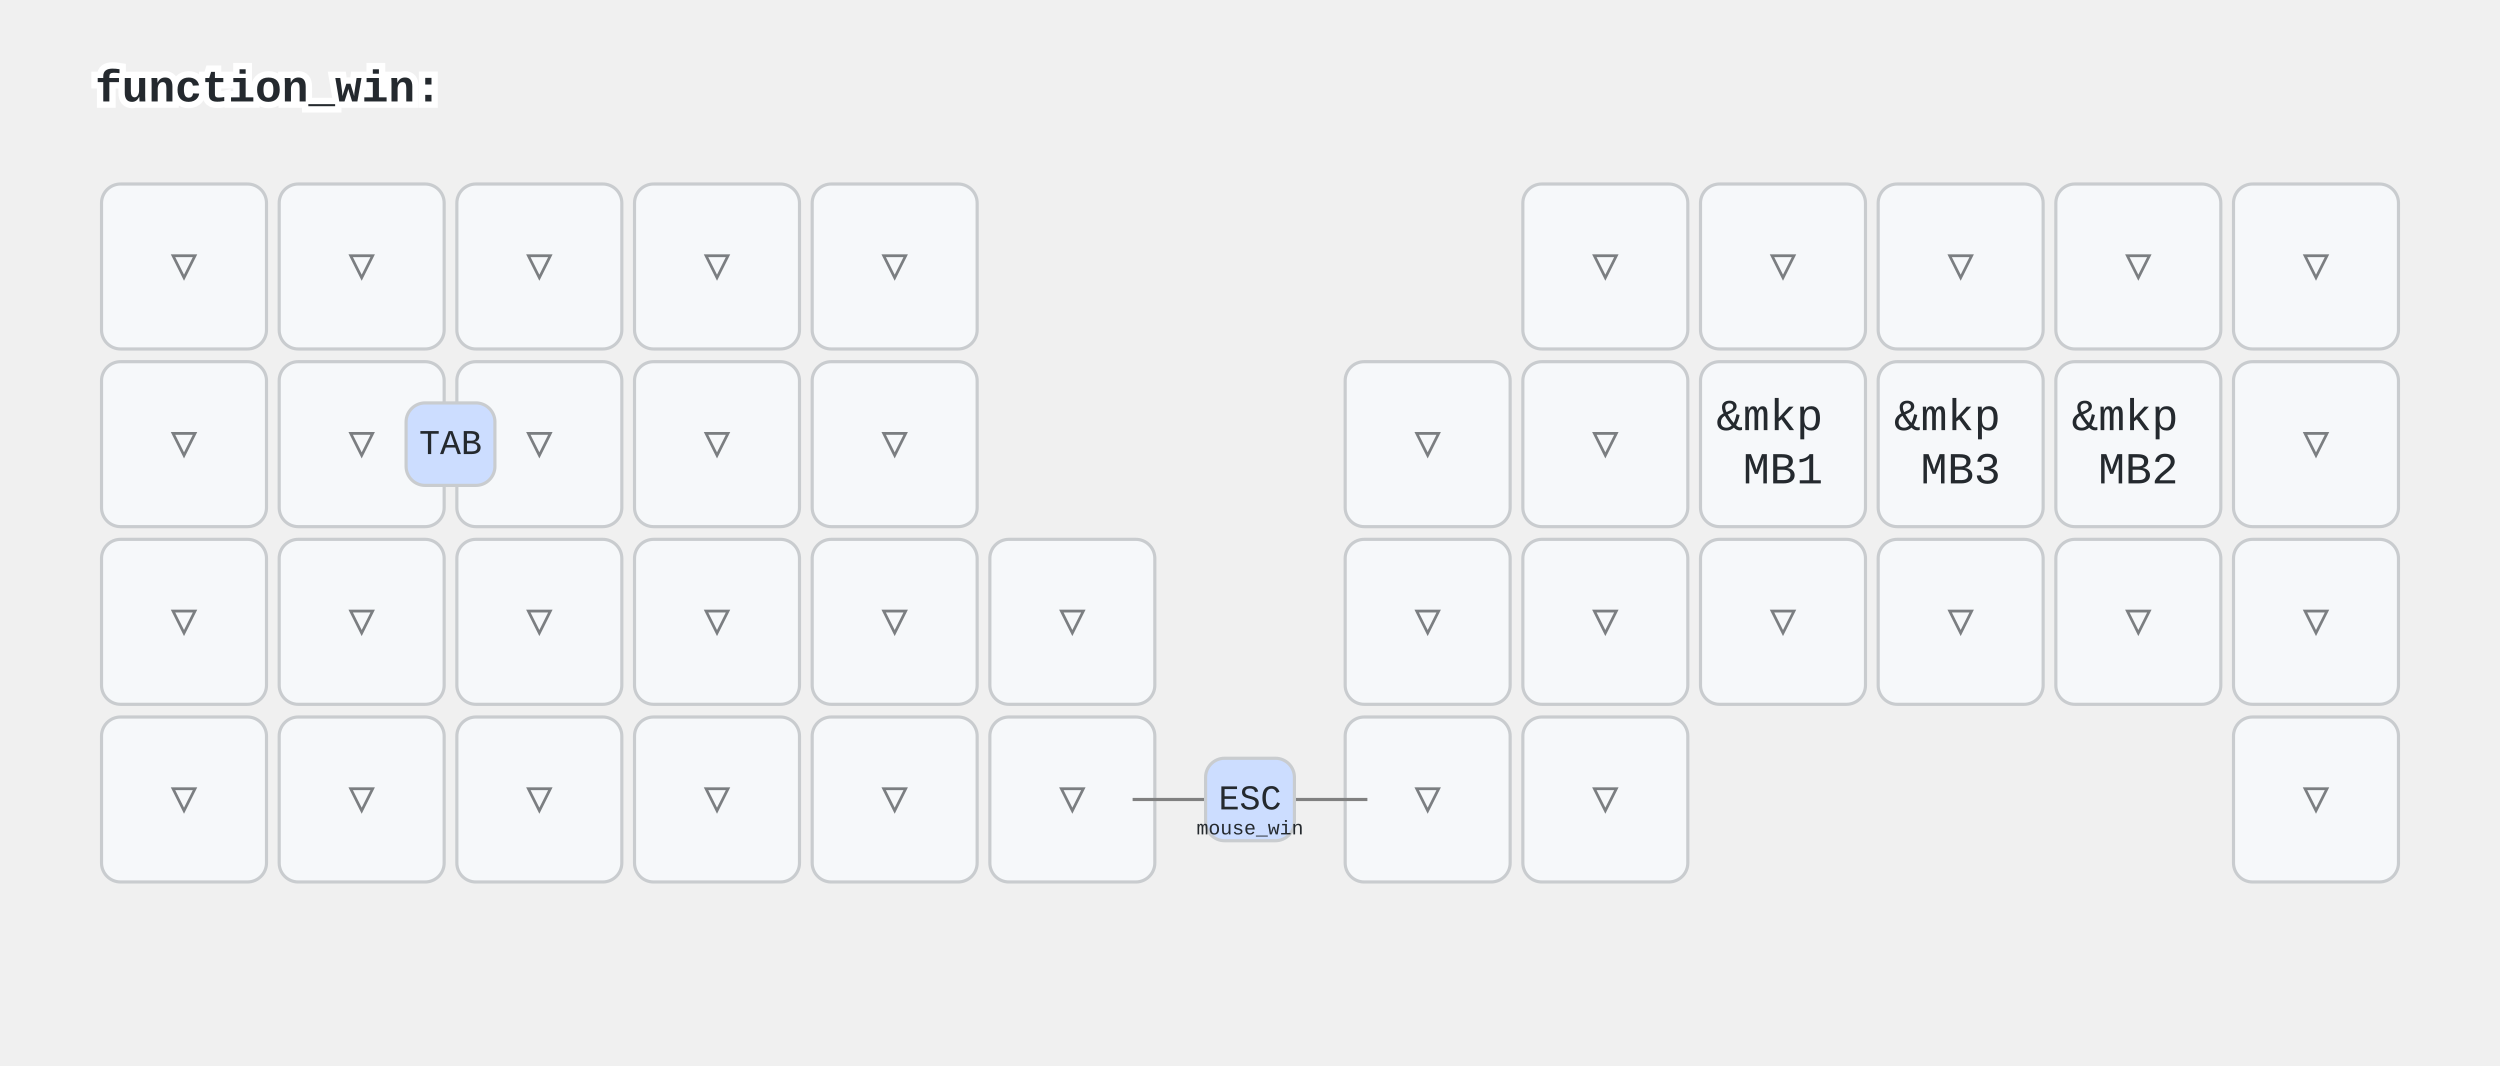
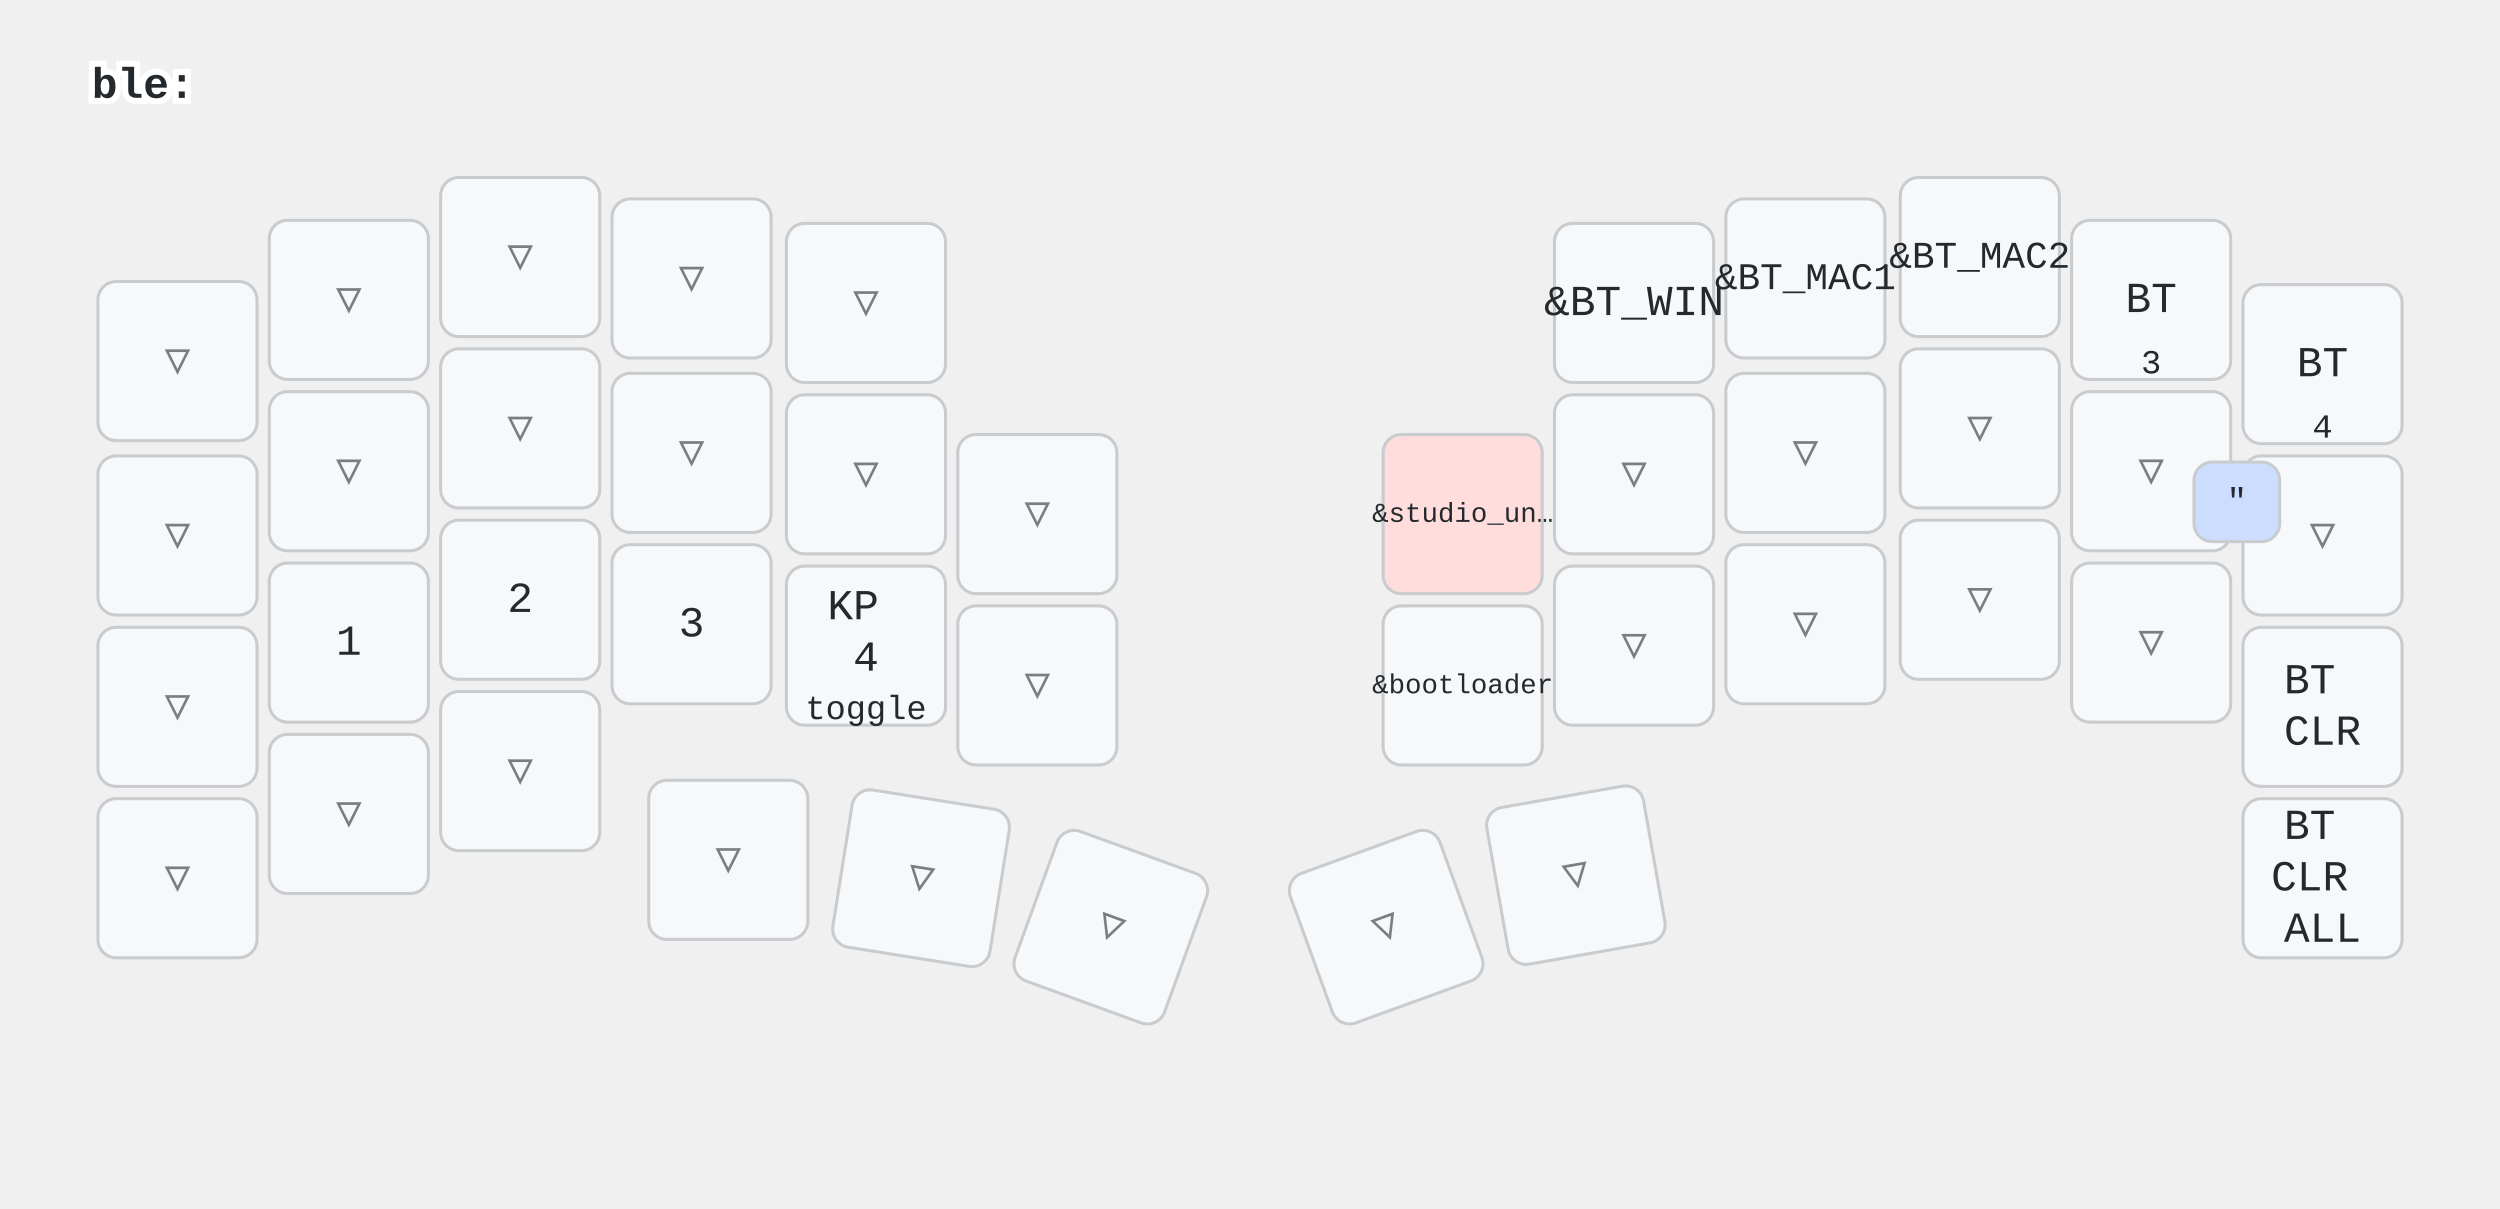
- <svg xmlns="http://www.w3.org/2000/svg" width="788" height="336" viewBox="0 0 788 336" class="keymap">
+ <svg xmlns="http://www.w3.org/2000/svg" width="817" height="395" viewBox="0 0 817 395" class="keymap">
  <style>/* inherit to force styles through use tags */
svg path {
    fill: inherit;
}

/* font and background color specifications */
svg.keymap {
    font-family: SFMono-Regular,Consolas,Liberation Mono,Menlo,monospace;
    font-size: 14px;
    font-kerning: normal;
    text-rendering: optimizeLegibility;
    fill: #24292e;
}

/* default key styling */
rect.key {
    fill: #f6f8fa;
}

rect.key, rect.combo {
    stroke: #c9cccf;
    stroke-width: 1;
}

/* default key side styling, only used is draw_key_sides is set */
rect.side {
    filter: brightness(90%);
}

/* color accent for combo boxes */
rect.combo, rect.combo-separate {
    fill: #cdf;
}

/* color accent for held keys */
rect.held, rect.combo.held {
    fill: #fdd;
}

/* color accent for ghost (optional) keys */
rect.ghost, rect.combo.ghost {
    stroke-dasharray: 4, 4;
    stroke-width: 2;
}

text {
    text-anchor: middle;
    dominant-baseline: middle;
}

/* styling for layer labels */
text.label {
    font-weight: bold;
    text-anchor: start;
    stroke: white;
    stroke-width: 4;
    paint-order: stroke;
}

/* styling for optional footer */
text.footer {
    text-anchor: end;
    dominant-baseline: auto;
    stroke: white;
    stroke-width: 4;
    paint-order: stroke;
}

/* styling for combo tap, and key non-tap label text */
text.combo, text.hold, text.shifted, text.left, text.right, text.tl, text.tr, text.bl, text.br {
    font-size: 11px;
}

text.hold, text.bl, text.br {
    text-anchor: middle;
    dominant-baseline: auto;
}

text.shifted, text.tl, text.tr {
    text-anchor: middle;
    dominant-baseline: hanging;
}

text.left, text.tl, text.bl {
    text-anchor: start;
}

text.right, text.tr, text.br {
    text-anchor: end;
}

text.layer-activator {
    text-decoration: underline;
}

/* styling for hold/shifted label text in combo box */
text.combo.hold, text.combo.shifted, text.combo.left, text.combo.right {
    font-size: 8px;
}

/* lighter symbol for transparent keys */
text.trans {
    fill: #7b7e81;
}

/* styling for combo dendrons */
path.combo {
    stroke-width: 1;
    stroke: gray;
    fill: none;
}

/* Start Tabler Icons Cleanup */
/* cannot use height/width with glyphs */
.icon-tabler &gt; path {
    fill: inherit;
    stroke: inherit;
    stroke-width: 2;
}
/* hide tabler's default box */
.icon-tabler &gt; path[stroke="none"][fill="none"] {
    visibility: hidden;
}
/* End Tabler Icons Cleanup */
</style>
-   <g transform="translate(30, 0)" class="layer-function_win">
-     <text x="0" y="28" class="label" id="function_win">function_win:</text>
+   <g transform="translate(30, 0)" class="layer-ble">
+     <text x="0" y="28" class="label" id="ble">ble:</text>
    <g transform="translate(0, 56)">
-       <g transform="translate(28, 28)" class="key trans keypos-0">
-         <rect rx="6" ry="6" x="-26" y="-26" width="52" height="52" class="key trans" />
-         <text x="0" y="0" class="key trans tap">▽</text>
-       </g>
-       <g transform="translate(84, 28)" class="key trans keypos-1">
+       <g transform="translate(28, 62)" class="key trans keypos-0">
+         <rect rx="6" ry="6" x="-26" y="-26" width="52" height="52" class="key trans" />
+         <text x="0" y="0" class="key trans tap">▽</text>
+       </g>
+       <g transform="translate(84, 42)" class="key trans keypos-1">
        <rect rx="6" ry="6" x="-26" y="-26" width="52" height="52" class="key trans" />
        <text x="0" y="0" class="key trans tap">▽</text>
      </g>
      <g transform="translate(140, 28)" class="key trans keypos-2">
        <rect rx="6" ry="6" x="-26" y="-26" width="52" height="52" class="key trans" />
        <text x="0" y="0" class="key trans tap">▽</text>
      </g>
-       <g transform="translate(196, 28)" class="key trans keypos-3">
-         <rect rx="6" ry="6" x="-26" y="-26" width="52" height="52" class="key trans" />
-         <text x="0" y="0" class="key trans tap">▽</text>
-       </g>
-       <g transform="translate(252, 28)" class="key trans keypos-4">
-         <rect rx="6" ry="6" x="-26" y="-26" width="52" height="52" class="key trans" />
-         <text x="0" y="0" class="key trans tap">▽</text>
-       </g>
-       <g transform="translate(476, 28)" class="key trans keypos-5">
-         <rect rx="6" ry="6" x="-26" y="-26" width="52" height="52" class="key trans" />
-         <text x="0" y="0" class="key trans tap">▽</text>
-       </g>
-       <g transform="translate(532, 28)" class="key trans keypos-6">
-         <rect rx="6" ry="6" x="-26" y="-26" width="52" height="52" class="key trans" />
-         <text x="0" y="0" class="key trans tap">▽</text>
-       </g>
-       <g transform="translate(588, 28)" class="key trans keypos-7">
-         <rect rx="6" ry="6" x="-26" y="-26" width="52" height="52" class="key trans" />
-         <text x="0" y="0" class="key trans tap">▽</text>
-       </g>
-       <g transform="translate(644, 28)" class="key trans keypos-8">
-         <rect rx="6" ry="6" x="-26" y="-26" width="52" height="52" class="key trans" />
-         <text x="0" y="0" class="key trans tap">▽</text>
-       </g>
-       <g transform="translate(700, 28)" class="key trans keypos-9">
-         <rect rx="6" ry="6" x="-26" y="-26" width="52" height="52" class="key trans" />
-         <text x="0" y="0" class="key trans tap">▽</text>
-       </g>
-       <g transform="translate(28, 84)" class="key trans keypos-10">
-         <rect rx="6" ry="6" x="-26" y="-26" width="52" height="52" class="key trans" />
-         <text x="0" y="0" class="key trans tap">▽</text>
-       </g>
-       <g transform="translate(84, 84)" class="key trans keypos-11">
+       <g transform="translate(196, 35)" class="key trans keypos-3">
+         <rect rx="6" ry="6" x="-26" y="-26" width="52" height="52" class="key trans" />
+         <text x="0" y="0" class="key trans tap">▽</text>
+       </g>
+       <g transform="translate(253, 43)" class="key trans keypos-4">
+         <rect rx="6" ry="6" x="-26" y="-26" width="52" height="52" class="key trans" />
+         <text x="0" y="0" class="key trans tap">▽</text>
+       </g>
+       <g transform="translate(504, 43)" class="key keypos-5">
+         <rect rx="6" ry="6" x="-26" y="-26" width="52" height="52" class="key" />
+         <text x="0" y="0" class="key tap">&amp;BT_WIN</text>
+       </g>
+       <g transform="translate(560, 35)" class="key keypos-6">
+         <rect rx="6" ry="6" x="-26" y="-26" width="52" height="52" class="key" />
+         <text x="0" y="0" class="key tap">
+           <tspan style="font-size: 88%">&amp;BT_MAC1</tspan>
+         </text>
+       </g>
+       <g transform="translate(617, 28)" class="key keypos-7">
+         <rect rx="6" ry="6" x="-26" y="-26" width="52" height="52" class="key" />
+         <text x="0" y="0" class="key tap">
+           <tspan style="font-size: 88%">&amp;BT_MAC2</tspan>
+         </text>
+       </g>
+       <g transform="translate(673, 42)" class="key keypos-8">
+         <rect rx="6" ry="6" x="-26" y="-26" width="52" height="52" class="key" />
+         <text x="0" y="0" class="key tap">BT</text>
+         <text x="0" y="24" class="key hold">3</text>
+       </g>
+       <g transform="translate(729, 63)" class="key keypos-9">
+         <rect rx="6" ry="6" x="-26" y="-26" width="52" height="52" class="key" />
+         <text x="0" y="0" class="key tap">BT</text>
+         <text x="0" y="24" class="key hold">4</text>
+       </g>
+       <g transform="translate(28, 119)" class="key trans keypos-10">
+         <rect rx="6" ry="6" x="-26" y="-26" width="52" height="52" class="key trans" />
+         <text x="0" y="0" class="key trans tap">▽</text>
+       </g>
+       <g transform="translate(84, 98)" class="key trans keypos-11">
        <rect rx="6" ry="6" x="-26" y="-26" width="52" height="52" class="key trans" />
        <text x="0" y="0" class="key trans tap">▽</text>
      </g>
      <g transform="translate(140, 84)" class="key trans keypos-12">
        <rect rx="6" ry="6" x="-26" y="-26" width="52" height="52" class="key trans" />
        <text x="0" y="0" class="key trans tap">▽</text>
      </g>
-       <g transform="translate(196, 84)" class="key trans keypos-13">
-         <rect rx="6" ry="6" x="-26" y="-26" width="52" height="52" class="key trans" />
-         <text x="0" y="0" class="key trans tap">▽</text>
-       </g>
-       <g transform="translate(252, 84)" class="key trans keypos-14">
-         <rect rx="6" ry="6" x="-26" y="-26" width="52" height="52" class="key trans" />
-         <text x="0" y="0" class="key trans tap">▽</text>
-       </g>
-       <g transform="translate(420, 84)" class="key trans keypos-15">
-         <rect rx="6" ry="6" x="-26" y="-26" width="52" height="52" class="key trans" />
-         <text x="0" y="0" class="key trans tap">▽</text>
-       </g>
-       <g transform="translate(476, 84)" class="key trans keypos-16">
-         <rect rx="6" ry="6" x="-26" y="-26" width="52" height="52" class="key trans" />
-         <text x="0" y="0" class="key trans tap">▽</text>
-       </g>
-       <g transform="translate(532, 84)" class="key keypos-17">
-         <rect rx="6" ry="6" x="-26" y="-26" width="52" height="52" class="key" />
-         <text x="0" y="0" class="key tap">
-           <tspan x="0" dy="-0.6em">&amp;mkp</tspan>
-           <tspan x="0" dy="1.2em">MB1</tspan>
-         </text>
-       </g>
-       <g transform="translate(588, 84)" class="key keypos-18">
-         <rect rx="6" ry="6" x="-26" y="-26" width="52" height="52" class="key" />
-         <text x="0" y="0" class="key tap">
-           <tspan x="0" dy="-0.6em">&amp;mkp</tspan>
-           <tspan x="0" dy="1.2em">MB3</tspan>
-         </text>
-       </g>
-       <g transform="translate(644, 84)" class="key keypos-19">
-         <rect rx="6" ry="6" x="-26" y="-26" width="52" height="52" class="key" />
-         <text x="0" y="0" class="key tap">
-           <tspan x="0" dy="-0.6em">&amp;mkp</tspan>
-           <tspan x="0" dy="1.2em">MB2</tspan>
-         </text>
-       </g>
-       <g transform="translate(700, 84)" class="key trans keypos-20">
-         <rect rx="6" ry="6" x="-26" y="-26" width="52" height="52" class="key trans" />
-         <text x="0" y="0" class="key trans tap">▽</text>
-       </g>
-       <g transform="translate(28, 140)" class="key trans keypos-21">
-         <rect rx="6" ry="6" x="-26" y="-26" width="52" height="52" class="key trans" />
-         <text x="0" y="0" class="key trans tap">▽</text>
-       </g>
-       <g transform="translate(84, 140)" class="key trans keypos-22">
-         <rect rx="6" ry="6" x="-26" y="-26" width="52" height="52" class="key trans" />
-         <text x="0" y="0" class="key trans tap">▽</text>
-       </g>
-       <g transform="translate(140, 140)" class="key trans keypos-23">
-         <rect rx="6" ry="6" x="-26" y="-26" width="52" height="52" class="key trans" />
-         <text x="0" y="0" class="key trans tap">▽</text>
-       </g>
-       <g transform="translate(196, 140)" class="key trans keypos-24">
-         <rect rx="6" ry="6" x="-26" y="-26" width="52" height="52" class="key trans" />
-         <text x="0" y="0" class="key trans tap">▽</text>
-       </g>
-       <g transform="translate(252, 140)" class="key trans keypos-25">
-         <rect rx="6" ry="6" x="-26" y="-26" width="52" height="52" class="key trans" />
-         <text x="0" y="0" class="key trans tap">▽</text>
-       </g>
-       <g transform="translate(308, 140)" class="key trans keypos-26">
-         <rect rx="6" ry="6" x="-26" y="-26" width="52" height="52" class="key trans" />
-         <text x="0" y="0" class="key trans tap">▽</text>
-       </g>
-       <g transform="translate(420, 140)" class="key trans keypos-27">
-         <rect rx="6" ry="6" x="-26" y="-26" width="52" height="52" class="key trans" />
-         <text x="0" y="0" class="key trans tap">▽</text>
-       </g>
-       <g transform="translate(476, 140)" class="key trans keypos-28">
-         <rect rx="6" ry="6" x="-26" y="-26" width="52" height="52" class="key trans" />
-         <text x="0" y="0" class="key trans tap">▽</text>
-       </g>
-       <g transform="translate(532, 140)" class="key trans keypos-29">
-         <rect rx="6" ry="6" x="-26" y="-26" width="52" height="52" class="key trans" />
-         <text x="0" y="0" class="key trans tap">▽</text>
-       </g>
-       <g transform="translate(588, 140)" class="key trans keypos-30">
-         <rect rx="6" ry="6" x="-26" y="-26" width="52" height="52" class="key trans" />
-         <text x="0" y="0" class="key trans tap">▽</text>
-       </g>
-       <g transform="translate(644, 140)" class="key trans keypos-31">
-         <rect rx="6" ry="6" x="-26" y="-26" width="52" height="52" class="key trans" />
-         <text x="0" y="0" class="key trans tap">▽</text>
-       </g>
-       <g transform="translate(700, 140)" class="key trans keypos-32">
-         <rect rx="6" ry="6" x="-26" y="-26" width="52" height="52" class="key trans" />
-         <text x="0" y="0" class="key trans tap">▽</text>
-       </g>
-       <g transform="translate(28, 196)" class="key trans keypos-33">
-         <rect rx="6" ry="6" x="-26" y="-26" width="52" height="52" class="key trans" />
-         <text x="0" y="0" class="key trans tap">▽</text>
-       </g>
-       <g transform="translate(84, 196)" class="key trans keypos-34">
-         <rect rx="6" ry="6" x="-26" y="-26" width="52" height="52" class="key trans" />
-         <text x="0" y="0" class="key trans tap">▽</text>
-       </g>
-       <g transform="translate(140, 196)" class="key trans keypos-35">
-         <rect rx="6" ry="6" x="-26" y="-26" width="52" height="52" class="key trans" />
-         <text x="0" y="0" class="key trans tap">▽</text>
-       </g>
-       <g transform="translate(196, 196)" class="key trans keypos-36">
-         <rect rx="6" ry="6" x="-26" y="-26" width="52" height="52" class="key trans" />
-         <text x="0" y="0" class="key trans tap">▽</text>
-       </g>
-       <g transform="translate(252, 196)" class="key trans keypos-37">
-         <rect rx="6" ry="6" x="-26" y="-26" width="52" height="52" class="key trans" />
-         <text x="0" y="0" class="key trans tap">▽</text>
-       </g>
-       <g transform="translate(308, 196)" class="key trans keypos-38">
-         <rect rx="6" ry="6" x="-26" y="-26" width="52" height="52" class="key trans" />
-         <text x="0" y="0" class="key trans tap">▽</text>
-       </g>
-       <g transform="translate(420, 196)" class="key trans keypos-39">
-         <rect rx="6" ry="6" x="-26" y="-26" width="52" height="52" class="key trans" />
-         <text x="0" y="0" class="key trans tap">▽</text>
-       </g>
-       <g transform="translate(476, 196)" class="key trans keypos-40">
-         <rect rx="6" ry="6" x="-26" y="-26" width="52" height="52" class="key trans" />
-         <text x="0" y="0" class="key trans tap">▽</text>
-       </g>
-       <g transform="translate(700, 196)" class="key trans keypos-41">
-         <rect rx="6" ry="6" x="-26" y="-26" width="52" height="52" class="key trans" />
-         <text x="0" y="0" class="key trans tap">▽</text>
+       <g transform="translate(196, 92)" class="key trans keypos-13">
+         <rect rx="6" ry="6" x="-26" y="-26" width="52" height="52" class="key trans" />
+         <text x="0" y="0" class="key trans tap">▽</text>
+       </g>
+       <g transform="translate(253, 99)" class="key trans keypos-14">
+         <rect rx="6" ry="6" x="-26" y="-26" width="52" height="52" class="key trans" />
+         <text x="0" y="0" class="key trans tap">▽</text>
+       </g>
+       <g transform="translate(309, 112)" class="key trans keypos-15">
+         <rect rx="6" ry="6" x="-26" y="-26" width="52" height="52" class="key trans" />
+         <text x="0" y="0" class="key trans tap">▽</text>
+       </g>
+       <g transform="translate(448, 112)" class="key held keypos-16">
+         <rect rx="6" ry="6" x="-26" y="-26" width="52" height="52" class="key held" />
+         <text x="0" y="0" class="key held tap">
+           <tspan style="font-size: 64%">&amp;studio_un…</tspan>
+         </text>
+       </g>
+       <g transform="translate(504, 99)" class="key trans keypos-17">
+         <rect rx="6" ry="6" x="-26" y="-26" width="52" height="52" class="key trans" />
+         <text x="0" y="0" class="key trans tap">▽</text>
+       </g>
+       <g transform="translate(560, 92)" class="key trans keypos-18">
+         <rect rx="6" ry="6" x="-26" y="-26" width="52" height="52" class="key trans" />
+         <text x="0" y="0" class="key trans tap">▽</text>
+       </g>
+       <g transform="translate(617, 84)" class="key trans keypos-19">
+         <rect rx="6" ry="6" x="-26" y="-26" width="52" height="52" class="key trans" />
+         <text x="0" y="0" class="key trans tap">▽</text>
+       </g>
+       <g transform="translate(673, 98)" class="key trans keypos-20">
+         <rect rx="6" ry="6" x="-26" y="-26" width="52" height="52" class="key trans" />
+         <text x="0" y="0" class="key trans tap">▽</text>
+       </g>
+       <g transform="translate(729, 119)" class="key trans keypos-21">
+         <rect rx="6" ry="6" x="-26" y="-26" width="52" height="52" class="key trans" />
+         <text x="0" y="0" class="key trans tap">▽</text>
+       </g>
+       <g transform="translate(28, 175)" class="key trans keypos-22">
+         <rect rx="6" ry="6" x="-26" y="-26" width="52" height="52" class="key trans" />
+         <text x="0" y="0" class="key trans tap">▽</text>
+       </g>
+       <g transform="translate(84, 154)" class="key keypos-23">
+         <rect rx="6" ry="6" x="-26" y="-26" width="52" height="52" class="key" />
+         <text x="0" y="0" class="key tap">1</text>
+       </g>
+       <g transform="translate(140, 140)" class="key keypos-24">
+         <rect rx="6" ry="6" x="-26" y="-26" width="52" height="52" class="key" />
+         <text x="0" y="0" class="key tap">2</text>
+       </g>
+       <g transform="translate(196, 148)" class="key keypos-25">
+         <rect rx="6" ry="6" x="-26" y="-26" width="52" height="52" class="key" />
+         <text x="0" y="0" class="key tap">3</text>
+       </g>
+       <g transform="translate(253, 155)" class="key keypos-26">
+         <rect rx="6" ry="6" x="-26" y="-26" width="52" height="52" class="key" />
+         <text x="0" y="0" class="key tap">
+           <tspan x="0" dy="-0.9em">KP</tspan>
+           <tspan x="0" dy="1.2em">4</tspan>
+         </text>
+         <text x="0" y="24" class="key hold">toggle</text>
+       </g>
+       <g transform="translate(309, 168)" class="key trans keypos-27">
+         <rect rx="6" ry="6" x="-26" y="-26" width="52" height="52" class="key trans" />
+         <text x="0" y="0" class="key trans tap">▽</text>
+       </g>
+       <g transform="translate(448, 168)" class="key keypos-28">
+         <rect rx="6" ry="6" x="-26" y="-26" width="52" height="52" class="key" />
+         <text x="0" y="0" class="key tap">
+           <tspan style="font-size: 64%">&amp;bootloader</tspan>
+         </text>
+       </g>
+       <g transform="translate(504, 155)" class="key trans keypos-29">
+         <rect rx="6" ry="6" x="-26" y="-26" width="52" height="52" class="key trans" />
+         <text x="0" y="0" class="key trans tap">▽</text>
+       </g>
+       <g transform="translate(560, 148)" class="key trans keypos-30">
+         <rect rx="6" ry="6" x="-26" y="-26" width="52" height="52" class="key trans" />
+         <text x="0" y="0" class="key trans tap">▽</text>
+       </g>
+       <g transform="translate(617, 140)" class="key trans keypos-31">
+         <rect rx="6" ry="6" x="-26" y="-26" width="52" height="52" class="key trans" />
+         <text x="0" y="0" class="key trans tap">▽</text>
+       </g>
+       <g transform="translate(673, 154)" class="key trans keypos-32">
+         <rect rx="6" ry="6" x="-26" y="-26" width="52" height="52" class="key trans" />
+         <text x="0" y="0" class="key trans tap">▽</text>
+       </g>
+       <g transform="translate(729, 175)" class="key keypos-33">
+         <rect rx="6" ry="6" x="-26" y="-26" width="52" height="52" class="key" />
+         <text x="0" y="0" class="key tap">
+           <tspan x="0" dy="-0.6em">BT</tspan>
+           <tspan x="0" dy="1.2em">CLR</tspan>
+         </text>
+       </g>
+       <g transform="translate(28, 231)" class="key trans keypos-34">
+         <rect rx="6" ry="6" x="-26" y="-26" width="52" height="52" class="key trans" />
+         <text x="0" y="0" class="key trans tap">▽</text>
+       </g>
+       <g transform="translate(84, 210)" class="key trans keypos-35">
+         <rect rx="6" ry="6" x="-26" y="-26" width="52" height="52" class="key trans" />
+         <text x="0" y="0" class="key trans tap">▽</text>
+       </g>
+       <g transform="translate(140, 196)" class="key trans keypos-36">
+         <rect rx="6" ry="6" x="-26" y="-26" width="52" height="52" class="key trans" />
+         <text x="0" y="0" class="key trans tap">▽</text>
+       </g>
+       <g transform="translate(208, 225)" class="key trans keypos-37">
+         <rect rx="6" ry="6" x="-26" y="-26" width="52" height="52" class="key trans" />
+         <text x="0" y="0" class="key trans tap">▽</text>
+       </g>
+       <g transform="translate(271, 231) rotate(9.0)" class="key trans keypos-38">
+         <rect rx="6" ry="6" x="-26" y="-26" width="52" height="52" class="key trans" />
+         <text x="0" y="0" class="key trans tap">▽</text>
+       </g>
+       <g transform="translate(333, 247) rotate(20.0)" class="key trans keypos-39">
+         <rect rx="6" ry="6" x="-26" y="-26" width="52" height="52" class="key trans" />
+         <text x="0" y="0" class="key trans tap">▽</text>
+       </g>
+       <g transform="translate(423, 247) rotate(-20.0)" class="key trans keypos-40">
+         <rect rx="6" ry="6" x="-26" y="-26" width="52" height="52" class="key trans" />
+         <text x="0" y="0" class="key trans tap">▽</text>
+       </g>
+       <g transform="translate(485, 230) rotate(-10.0)" class="key trans keypos-41">
+         <rect rx="6" ry="6" x="-26" y="-26" width="52" height="52" class="key trans" />
+         <text x="0" y="0" class="key trans tap">▽</text>
+       </g>
+       <g transform="translate(729, 231)" class="key keypos-42">
+         <rect rx="6" ry="6" x="-26" y="-26" width="52" height="52" class="key" />
+         <text x="0" y="0" class="key tap">
+           <tspan x="0" dy="-1.2em">BT</tspan>
+           <tspan x="0" dy="1.2em">CLR</tspan>
+           <tspan x="0" dy="1.2em">ALL</tspan>
+         </text>
      </g>
      <g class="combo combopos-0">
-         <path d="M364,196 l37,0" class="combo" />
-         <path d="M364,196 l-37,0" class="combo" />
-         <rect rx="6" ry="6" x="350" y="183" width="28" height="26" class="combo" />
-         <text x="364" y="196" class="combo tap">ESC</text>
-         <text x="364" y="207" class="combo hold">
-           <tspan style="font-size: 78%">mouse_win</tspan>
-         </text>
-       </g>
-       <g class="combo combopos-1">
-         <rect rx="6" ry="6" x="98" y="71" width="28" height="26" class="combo" />
-         <text x="112" y="84" class="combo tap">TAB</text>
+         <rect rx="6" ry="6" x="687" y="95" width="28" height="26" class="combo" />
+         <text x="701" y="108" class="combo tap">"</text>
      </g>
    </g>
  </g>
</svg>
